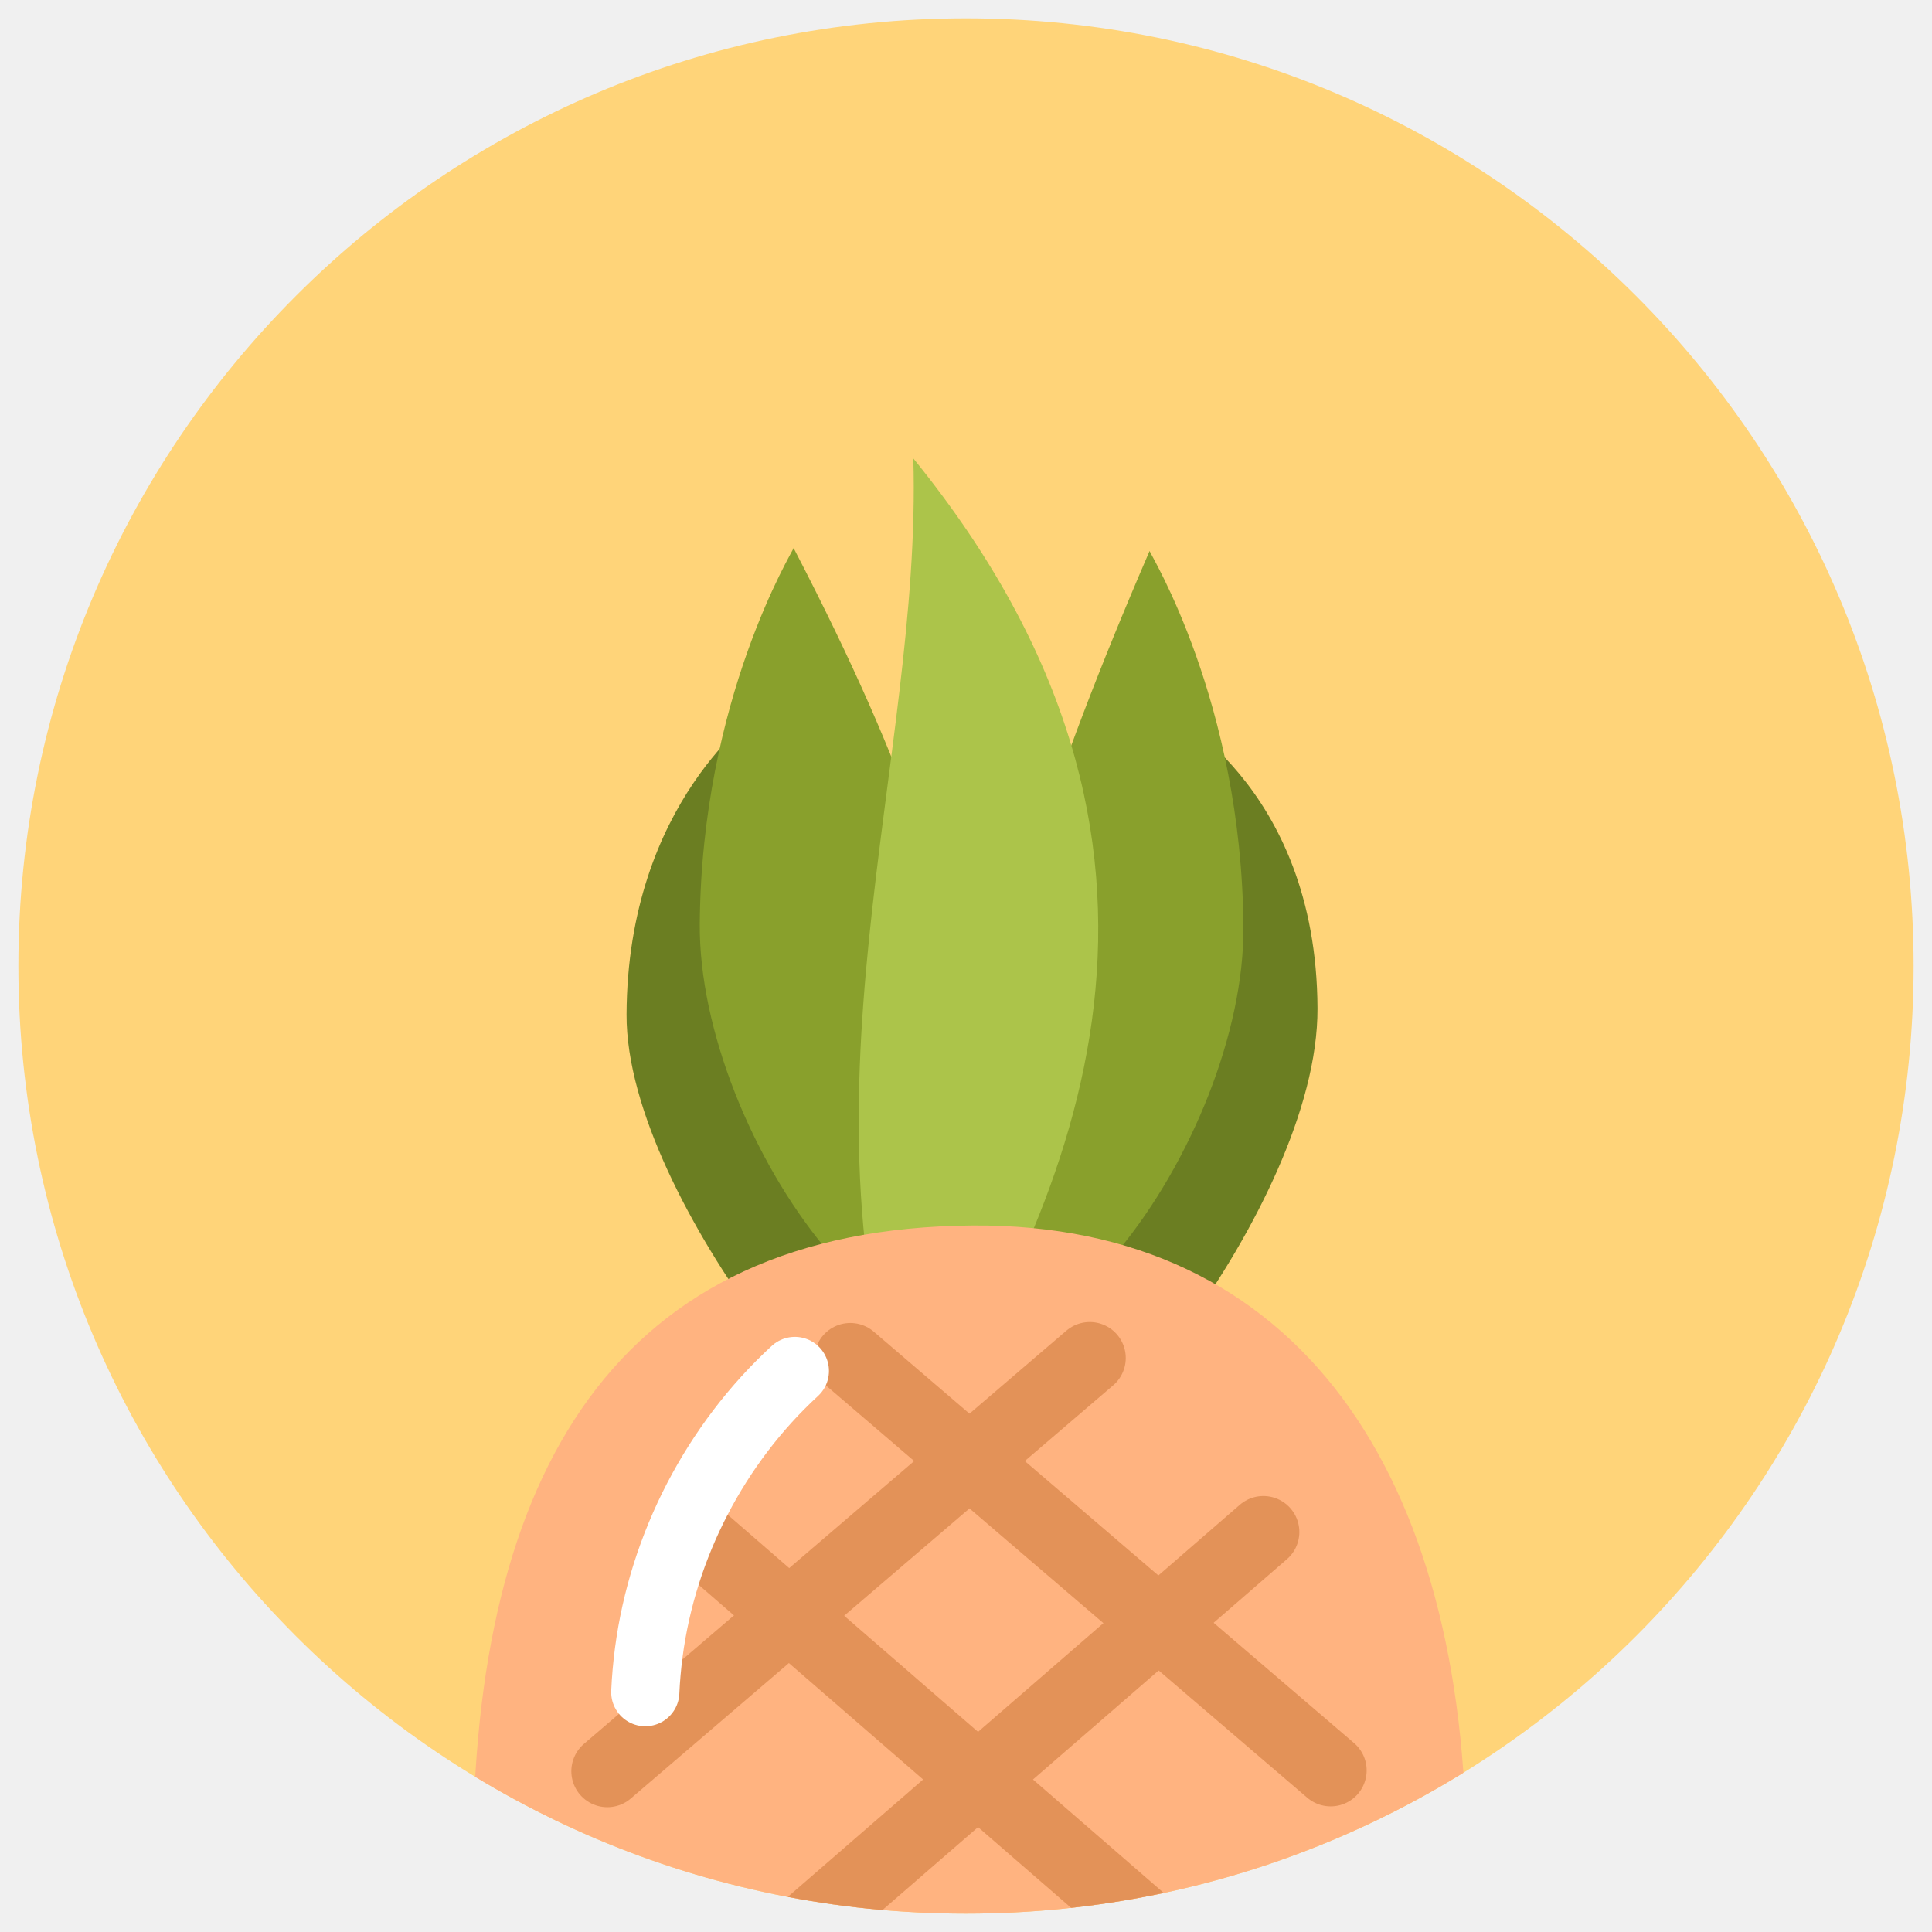
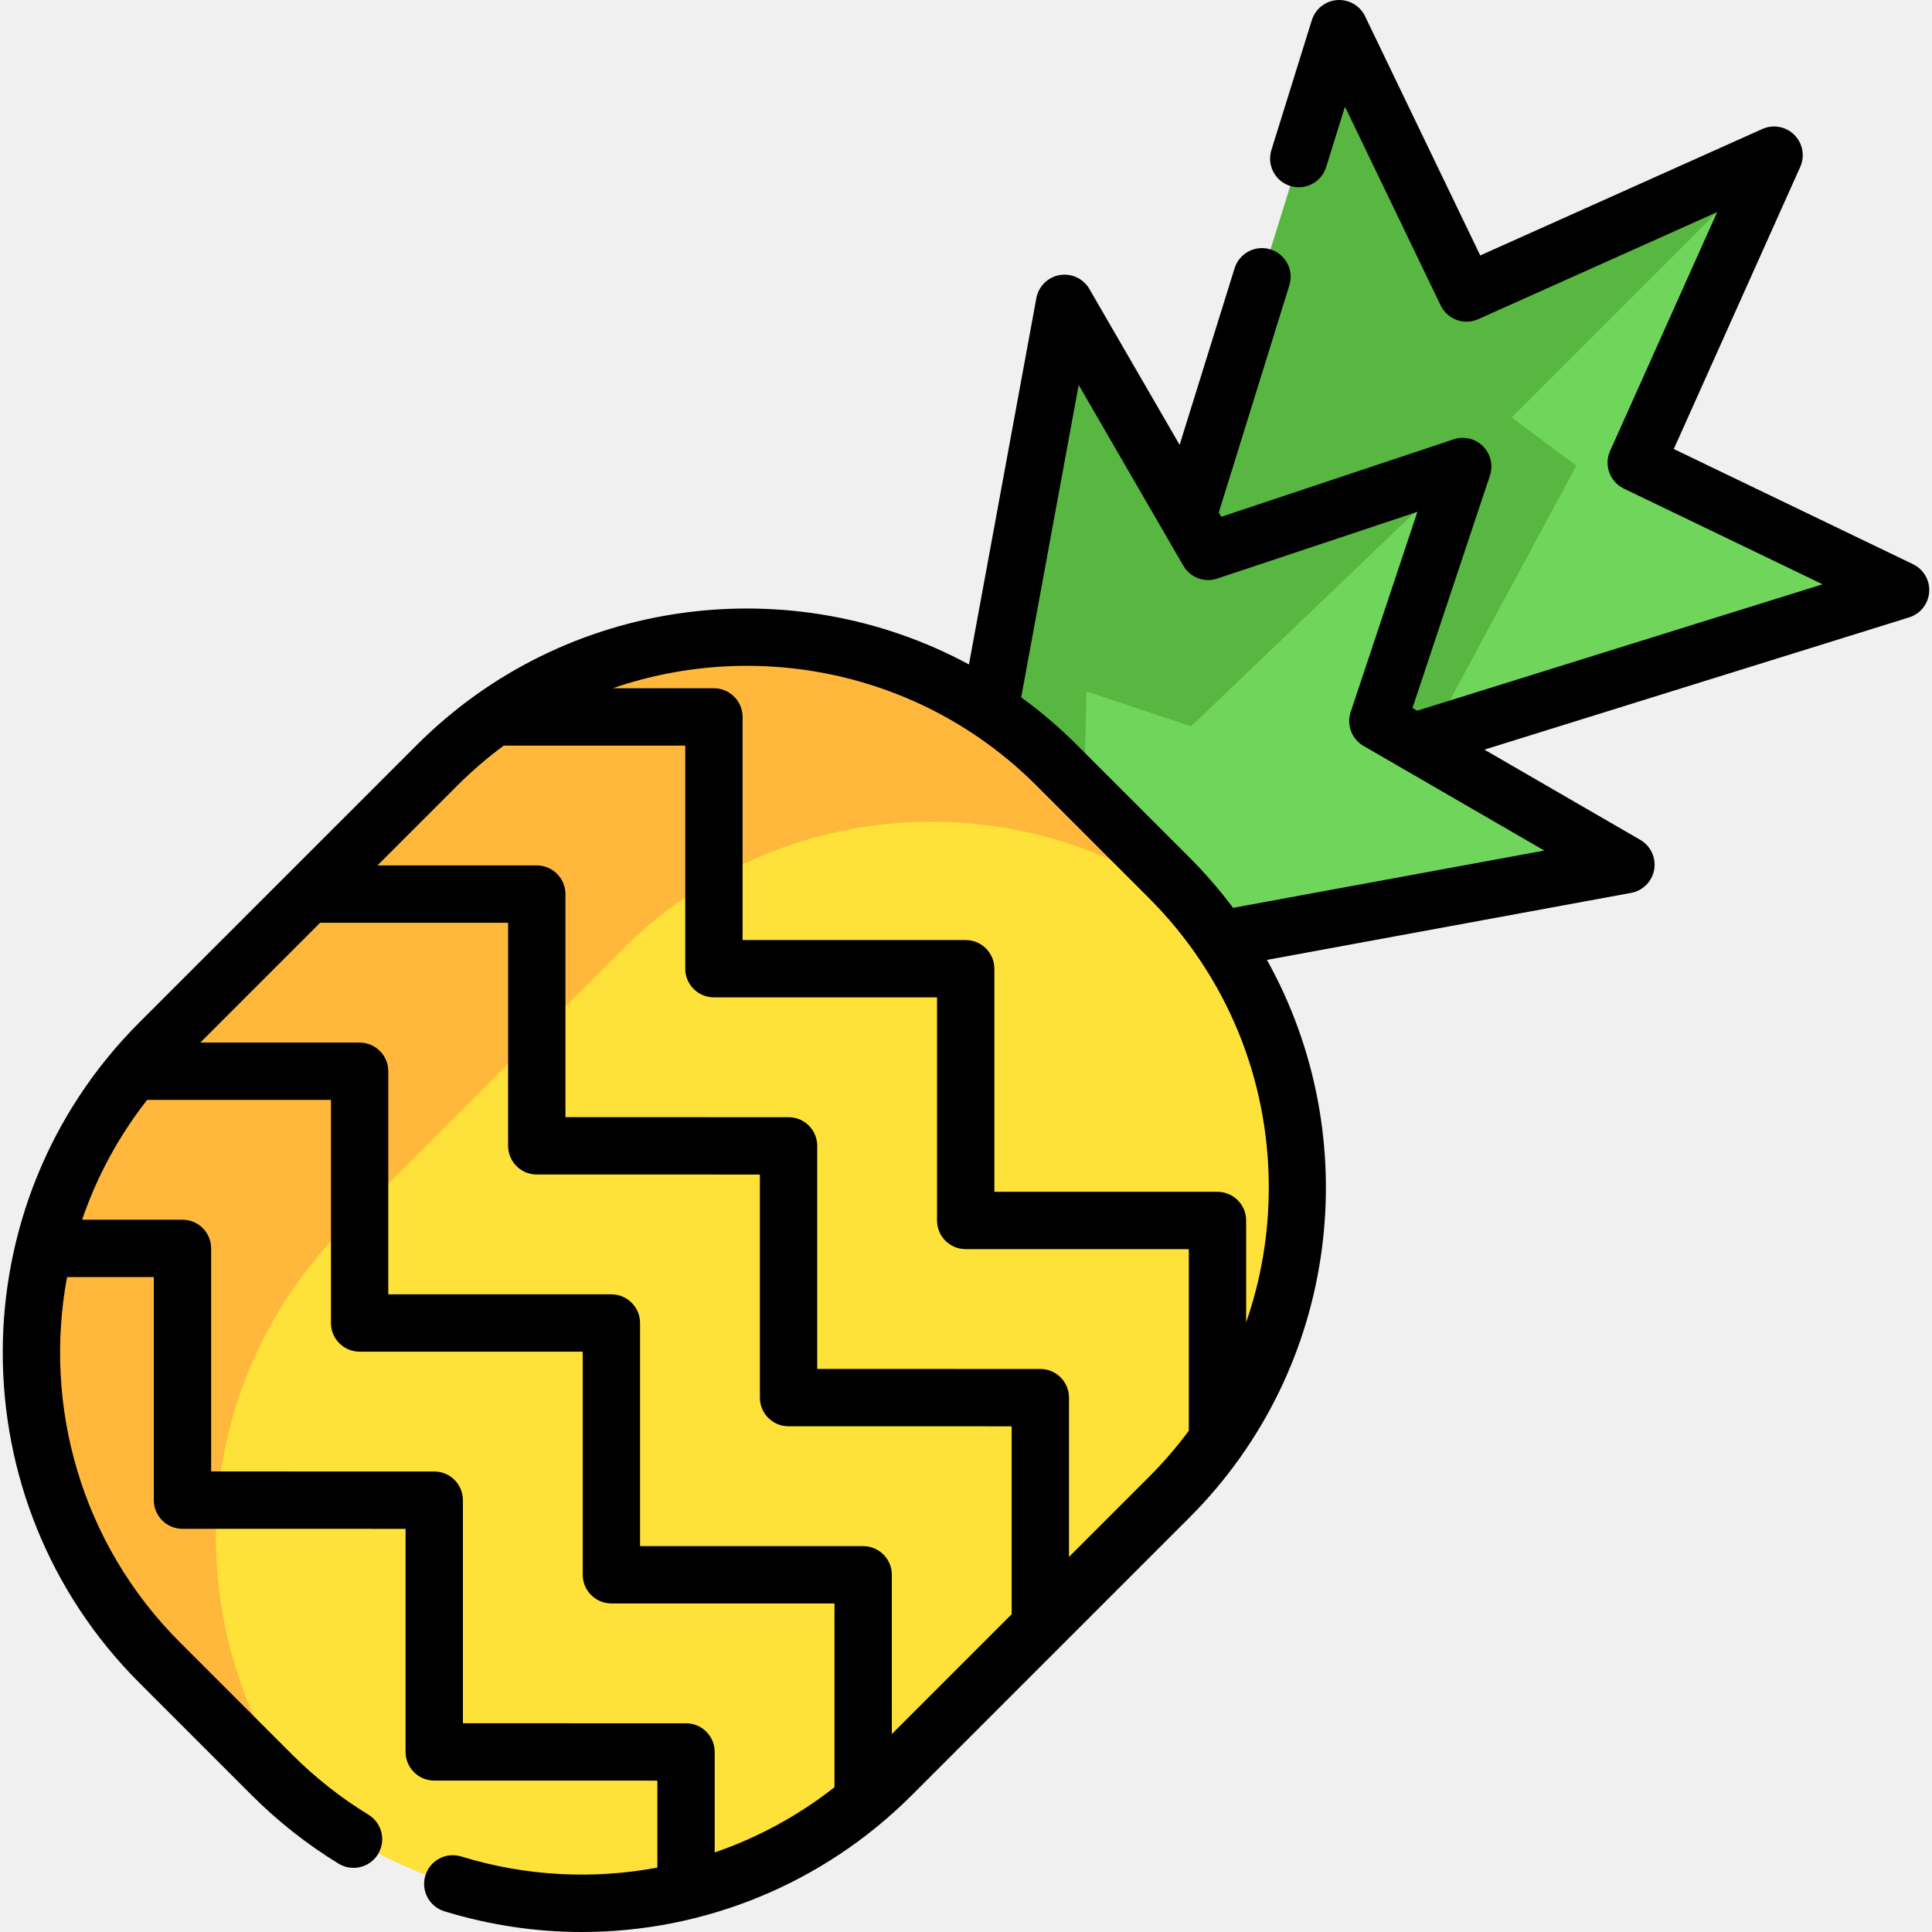
- <svg xmlns="http://www.w3.org/2000/svg" height="128" id="svg8" version="1.1" viewBox="0 0 33.867 33.867" width="128">
-   <defs id="defs2">
-     <clipPath clipPathUnits="userSpaceOnUse" id="clipPath5292">
-       <ellipse cx="554.685" cy="1234.8" id="ellipse5294" rx="46.906" ry="46.908" style="display:inline;opacity:0.469;fill:#ffaaaa;fill-rule:evenodd;stroke:#333333;stroke-width:3.562;stroke-linecap:round;stroke-linejoin:round;stroke-miterlimit:4;stroke-dasharray:none;stroke-dashoffset:6.6;stroke-opacity:1" />
-     </clipPath>
-   </defs>
-   <g id="layer1" transform="translate(0,-263.1333)">
-     <g id="g6449" transform="matrix(0.3541386,0,0,0.3541386,-236.19,-142.1271)">
-       <ellipse cx="714.758" cy="1192.171" id="ellipse6084" rx="46.906" ry="46.908" style="display:inline;fill:#ffd479;fill-opacity:1;fill-rule:evenodd;stroke:none;stroke-width:3.562;stroke-linecap:round;stroke-linejoin:round;stroke-miterlimit:4;stroke-dasharray:none;stroke-dashoffset:6.6;stroke-opacity:1" />
-       <g clip-path="url(#clipPath5292)" id="g6122" transform="translate(160.0729,-42.6294)">
-         <g id="g6102" style="stroke:none" transform="translate(1.544112,4.026644)">
-           <path d="m 556.707,1254.854 c 3.292,-15.186 10.836,-11.904 6.119,-36.886 0.042,0.11 7.673,3.746 7.714,14.909 0.037,9.917 -12.664,24.681 -13.833,21.977 z" id="path6092" style="fill:#6b7e22;fill-opacity:1;fill-rule:evenodd;stroke:none;stroke-width:3.562;stroke-linecap:round;stroke-linejoin:round;stroke-miterlimit:4;stroke-dasharray:none;stroke-opacity:1" />
-           <path d="m 548.992,1248.08 c 7.37,-13.969 2.744,-13.535 13.236,-37.849 0.008,0.116 4.565,7.451 4.645,18.614 0.074,10.454 -10.577,25.789 -17.881,19.235 z" id="path6094" style="fill:#89a02c;fill-opacity:1;fill-rule:evenodd;stroke:none;stroke-width:3.562;stroke-linecap:round;stroke-linejoin:round;stroke-miterlimit:4;stroke-dasharray:none;stroke-opacity:1" />
-           <path d="m 550.534,1255.042 c -3.292,-14.341 -12.306,-13.336 -7.589,-36.929 -0.042,0.104 -6.565,4.518 -6.606,15.06 -0.037,9.365 13.026,24.422 14.195,21.869 z" id="path6096" style="fill:#6b7e22;fill-opacity:1;fill-rule:evenodd;stroke:none;stroke-width:3.562;stroke-linecap:round;stroke-linejoin:round;stroke-miterlimit:4;stroke-dasharray:none;stroke-opacity:1" />
-           <path d="m 557.844,1247.935 c -7.356,-14.01 -1.208,-14.72 -13.236,-37.849 -0.008,0.116 -4.565,7.451 -4.645,18.614 -0.074,10.454 10.577,25.789 17.881,19.235 z" id="path6098" style="fill:#89a02c;fill-opacity:1;fill-rule:evenodd;stroke:none;stroke-width:3.562;stroke-linecap:round;stroke-linejoin:round;stroke-miterlimit:4;stroke-dasharray:none;stroke-opacity:1" />
-           <path d="m 550.534,1255.042 c -6.299,-17.39 0.446,-34.372 0,-49.392 15.717,19.332 8.113,36.347 0,49.392 z" id="path6100" style="fill:#acc44a;fill-opacity:1;fill-rule:evenodd;stroke:none;stroke-width:3.562;stroke-linecap:round;stroke-linejoin:round;stroke-miterlimit:4;stroke-dasharray:none;stroke-opacity:1" />
-         </g>
-         <g id="g6120">
-           <path d="m 579.454,1279.002 c 10e-6,19.066 -8.298,26.078 -24.134,26.078 -15.836,-10e-5 -25.042,-7.011 -25.042,-26.078 0,-19.066 7.047,-31.234 24.739,-31.356 16.101,-0.111 24.436,12.289 24.436,31.356 z" id="path6104" style="fill:#ffb380;fill-rule:evenodd;stroke:none;stroke-width:3.562;stroke-linecap:round;stroke-linejoin:round;stroke-miterlimit:4;stroke-dasharray:none;stroke-opacity:1" />
-           <path d="m 548.959,1254.252 23.777,20.366" id="path6110" style="fill:#000000;fill-opacity:0;fill-rule:evenodd;stroke:#e39258;stroke-width:3.562;stroke-linecap:round;stroke-linejoin:round;stroke-miterlimit:4;stroke-dasharray:none;stroke-opacity:1" />
-           <path d="m 540.997,1262.678 29.2,25.328" id="path6112" style="fill:#000000;fill-opacity:0;fill-rule:evenodd;stroke:#e39258;stroke-width:3.562;stroke-linecap:round;stroke-linejoin:round;stroke-miterlimit:4;stroke-dasharray:none;stroke-opacity:1" />
-           <path d="m 560.812,1254.205 -23.881,20.454" id="path6116" style="fill:#000000;fill-opacity:0;fill-rule:evenodd;stroke:#e39258;stroke-width:3.562;stroke-linecap:round;stroke-linejoin:round;stroke-miterlimit:4;stroke-dasharray:none;stroke-opacity:1" />
-           <path d="m 569.405,1262.817 -28.8,24.982" id="path6118" style="fill:#000000;fill-opacity:0;fill-rule:evenodd;stroke:#e39258;stroke-width:3.562;stroke-linecap:round;stroke-linejoin:round;stroke-miterlimit:4;stroke-dasharray:none;stroke-opacity:1" />
-         </g>
-       </g>
-       <path d="m 706.287,1212.217 c -3.927,3.616 -6.533,8.636 -7.23,13.929 -0.086,0.654 -0.144,1.311 -0.174,1.97" id="path6240" style="fill:none;fill-rule:evenodd;stroke:#ffffff;stroke-width:3.375;stroke-linecap:round;stroke-linejoin:round;stroke-miterlimit:4;stroke-dasharray:none;stroke-opacity:1" />
+ <svg xmlns="http://www.w3.org/2000/svg" version="1.1" id="Layer_1" x="0px" y="0px" viewBox="0 0 505.415 505.415" style="enable-background:new 0 0 505.415 505.415;" xml:space="preserve" width="512" height="512">
+   <g>
+     <g>
+       <path style="fill:#FFB83B;" d="M305.843,391.706l-72.597,72.597c-41.564,41.564-107.107,44.538-152.086,8.922    c-3.471-2.743-6.815-5.71-10.02-8.915l-29.403-29.403c-44.769-44.769-44.768-117.344,0-162.113l72.597-72.597    c44.762-44.762,117.337-44.762,162.106,0.007l29.403,29.403c3.205,3.205,6.172,6.549,8.915,10.02    C350.373,284.605,347.399,350.149,305.843,391.706z" />
+       <path style="fill:#FFE239;" d="M305.843,391.706l-72.597,72.597c-41.564,41.564-107.107,44.538-152.086,8.922    c-35.63-44.992-32.663-110.529,8.908-152.1l72.597-72.597c41.564-41.564,107.1-44.531,152.093-8.901    C350.373,284.605,347.399,350.149,305.843,391.706z" />
+       <polygon style="fill:#58B741;" points="497.194,154.348 393.334,186.688 328.344,206.918 298.784,173.098 350.344,7.498     383.644,76.658 464.104,40.588 428.044,121.048   " />
+       <polygon style="fill:#70D65B;" points="425.344,226.208 321.544,245.308 283.624,207.388 259.384,183.148 278.494,79.348     316.054,144.238 382.654,122.038 360.454,188.638   " />
+       <polygon style="fill:#70D65B;" points="374.209,192.643 412.384,121.808 395.444,109.208 464.104,40.588 428.044,121.048     497.194,154.348   " />
+       <polygon style="fill:#58B741;" points="382.654,122.038 311.604,190.008 284.244,180.888 283.624,207.388 259.384,183.148     278.494,79.348 316.054,144.238   " />
    </g>
+     <path d="M500.449,147.594l-62.58-30.134l33.079-73.802c1.273-2.839,0.66-6.17-1.541-8.371c-2.2-2.2-5.53-2.813-8.371-1.541   l-73.802,33.079L357.1,4.245c-1.337-2.776-4.235-4.445-7.308-4.226c-3.072,0.227-5.694,2.309-6.61,5.25l-10.583,33.99   c-1.231,3.955,0.977,8.159,4.932,9.391c3.952,1.23,8.159-0.976,9.391-4.932l4.923-15.813l25.042,52.002   c1.762,3.66,6.118,5.253,9.825,3.59l62.499-28.012l-28.013,62.499c-1.662,3.707-0.07,8.063,3.59,9.825l52.003,25.041   l-106.055,33.074l-1.232-0.714l20.266-60.796c0.898-2.695,0.197-5.666-1.812-7.675c-2.009-2.009-4.981-2.709-7.675-1.812   l-60.797,20.265l-0.649-1.121l18.46-59.437c1.231-3.955-0.977-8.159-4.932-9.391c-3.956-1.23-8.159,0.977-9.391,4.932   l-14.384,46.198l-23.609-40.779c-1.573-2.718-4.674-4.168-7.77-3.632c-3.095,0.536-5.528,2.943-6.097,6.033l-17.635,95.829   c-46.276-24.993-105.402-17.975-144.45,21.074l-72.597,72.597c-47.618,47.618-47.618,125.098,0,172.716l29.4,29.4   c6.87,6.87,14.522,12.901,22.743,17.925c3.535,2.162,8.151,1.045,10.311-2.488c2.16-3.535,1.046-8.151-2.488-10.311   c-7.21-4.407-13.925-9.7-19.958-15.733l-29.4-29.4c-25.925-25.926-35.753-61.941-29.496-95.522h22.691v58.358   c0,4.142,3.357,7.5,7.499,7.5l58.366,0.006v58.359c0,4.142,3.357,7.5,7.499,7.5l58.367,0.006v22.753   c-16.764,3.146-34.342,2.302-51.314-2.907c-3.96-1.214-8.155,1.009-9.371,4.969c-1.215,3.96,1.009,8.155,4.969,9.371   c11.869,3.644,23.992,5.417,36.008,5.417c31.899,0,63.004-12.517,86.291-35.804l72.597-72.597   c39.457-39.457,46.218-99.416,20.286-145.901l95.269-17.532c3.089-0.568,5.497-3.001,6.033-6.097s-0.914-6.196-3.632-7.77   l-40.779-23.609l111.104-34.593c2.942-0.916,5.024-3.538,5.25-6.611C504.901,151.829,503.225,148.931,500.449,147.594z    M179.466,450.813l-58.367-0.006v-58.359c0-4.142-3.357-7.5-7.499-7.5l-58.366-0.006v-58.359c0-4.142-3.358-7.5-7.5-7.5H21.478   c3.796-11.119,9.469-21.732,17.018-31.343h48.081v58.358c0,4.142,3.357,7.5,7.499,7.5l58.367,0.006v58.359   c0,4.142,3.357,7.5,7.499,7.5l58.366,0.006v48.065c-9.529,7.489-20.133,13.218-31.343,17.068v-26.289   C186.965,454.171,183.608,450.813,179.466,450.813z M233.308,453.638v-41.668c0-4.142-3.357-7.5-7.499-7.5l-58.366-0.006v-58.359   c0-4.142-3.357-7.5-7.499-7.5l-58.367-0.006v-58.359c0-4.142-3.358-7.5-7.5-7.5H52.401l31.344-31.344h49.176v58.358   c0,4.142,3.357,7.5,7.499,7.5l58.366,0.006v58.359c0,4.142,3.357,7.5,7.499,7.5l58.366,0.006v49.169L233.308,453.638z    M279.652,407.294v-41.668c0-4.142-3.357-7.5-7.499-7.5l-58.366-0.006V299.76c0-4.142-3.357-7.5-7.499-7.5l-58.366-0.006v-58.359   c0-4.142-3.358-7.5-7.5-7.5H98.745l20.89-20.89c3.838-3.838,7.898-7.319,12.137-10.452h47.491v58.358c0,4.142,3.357,7.5,7.499,7.5   l58.366,0.006v58.359c0,4.142,3.357,7.5,7.499,7.5l58.367,0.006v47.508c-3.154,4.253-6.643,8.303-10.456,12.116L279.652,407.294z    M325.994,345.927v-26.643c0-4.142-3.357-7.5-7.499-7.5l-58.367-0.006v-58.359c0-4.142-3.357-7.5-7.499-7.5l-58.366-0.006v-58.359   c0-4.142-3.358-7.5-7.5-7.5h-26.474c37.551-12.956,80.923-4.475,110.85,25.452l29.4,29.4   c20.234,20.234,31.377,47.136,31.377,75.751C331.915,322.853,329.884,334.736,325.994,345.927z M322.575,237.491   c-3.446-4.599-7.25-9.013-11.43-13.193l-29.4-29.4c-4.604-4.604-9.49-8.757-14.598-12.471l15.039-81.721l27.38,47.292   c1.783,3.08,5.487,4.483,8.862,3.357l52.366-17.455l-17.456,52.366c-1.125,3.376,0.277,7.079,3.357,8.862l47.292,27.38   L322.575,237.491z" />
  </g>
</svg>
